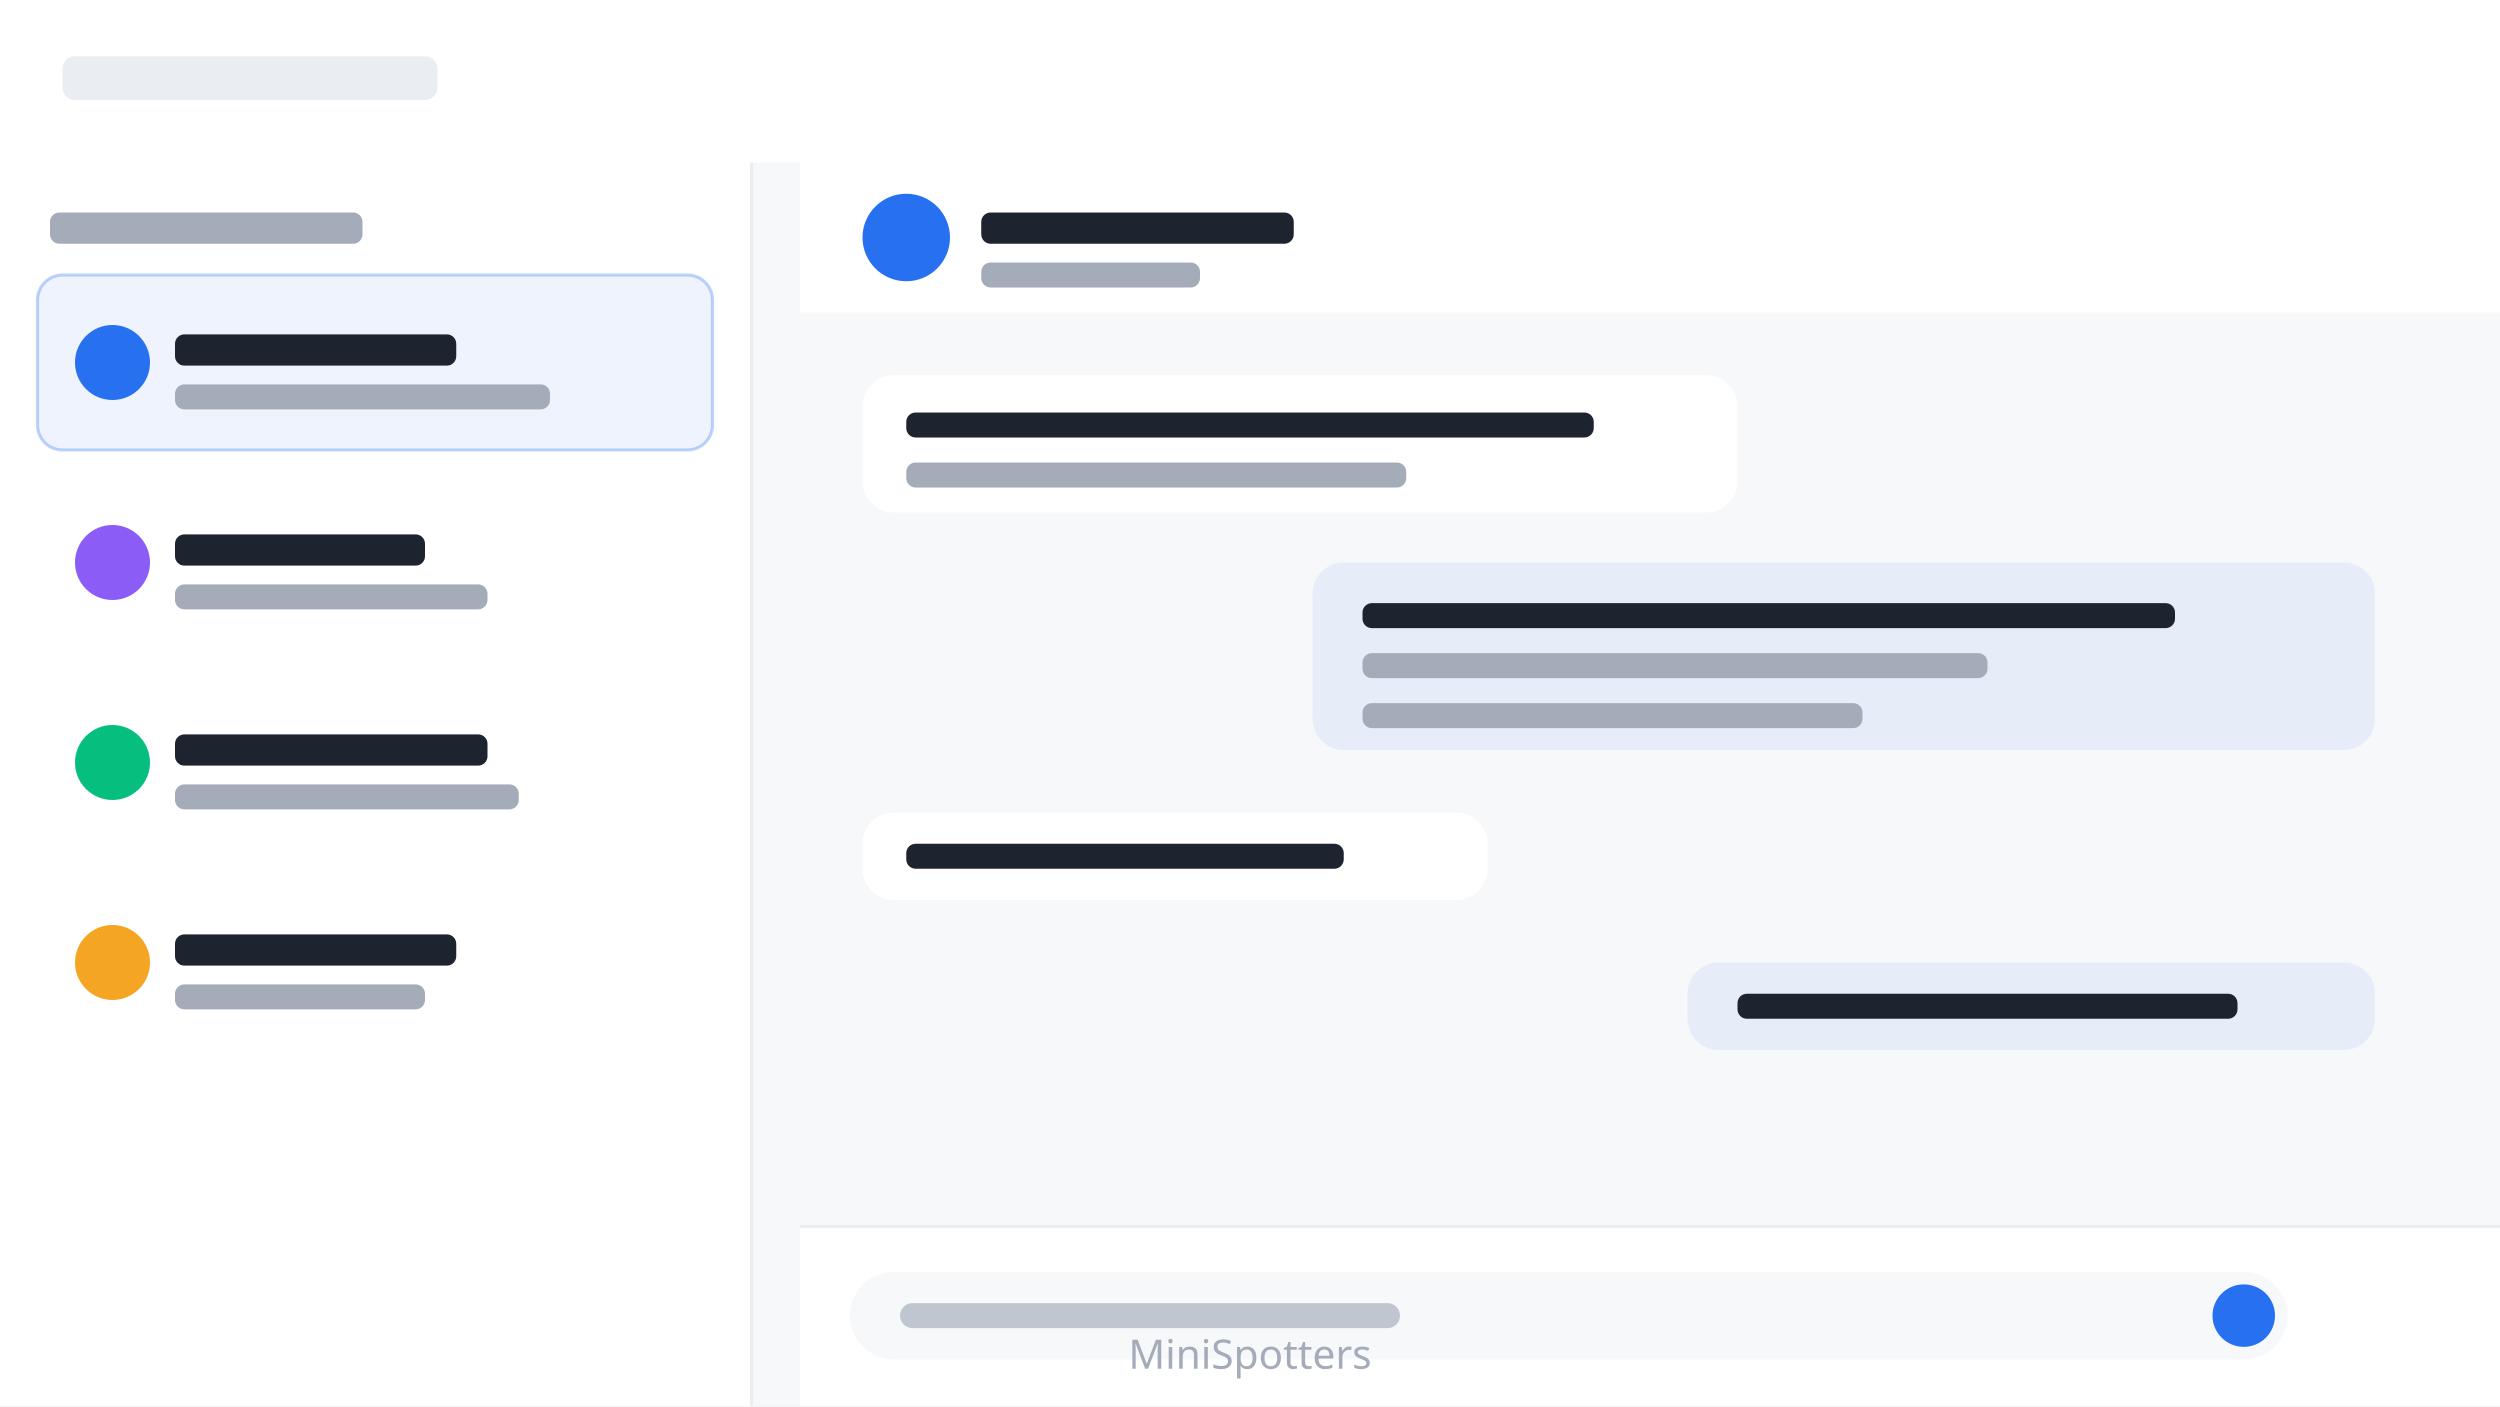
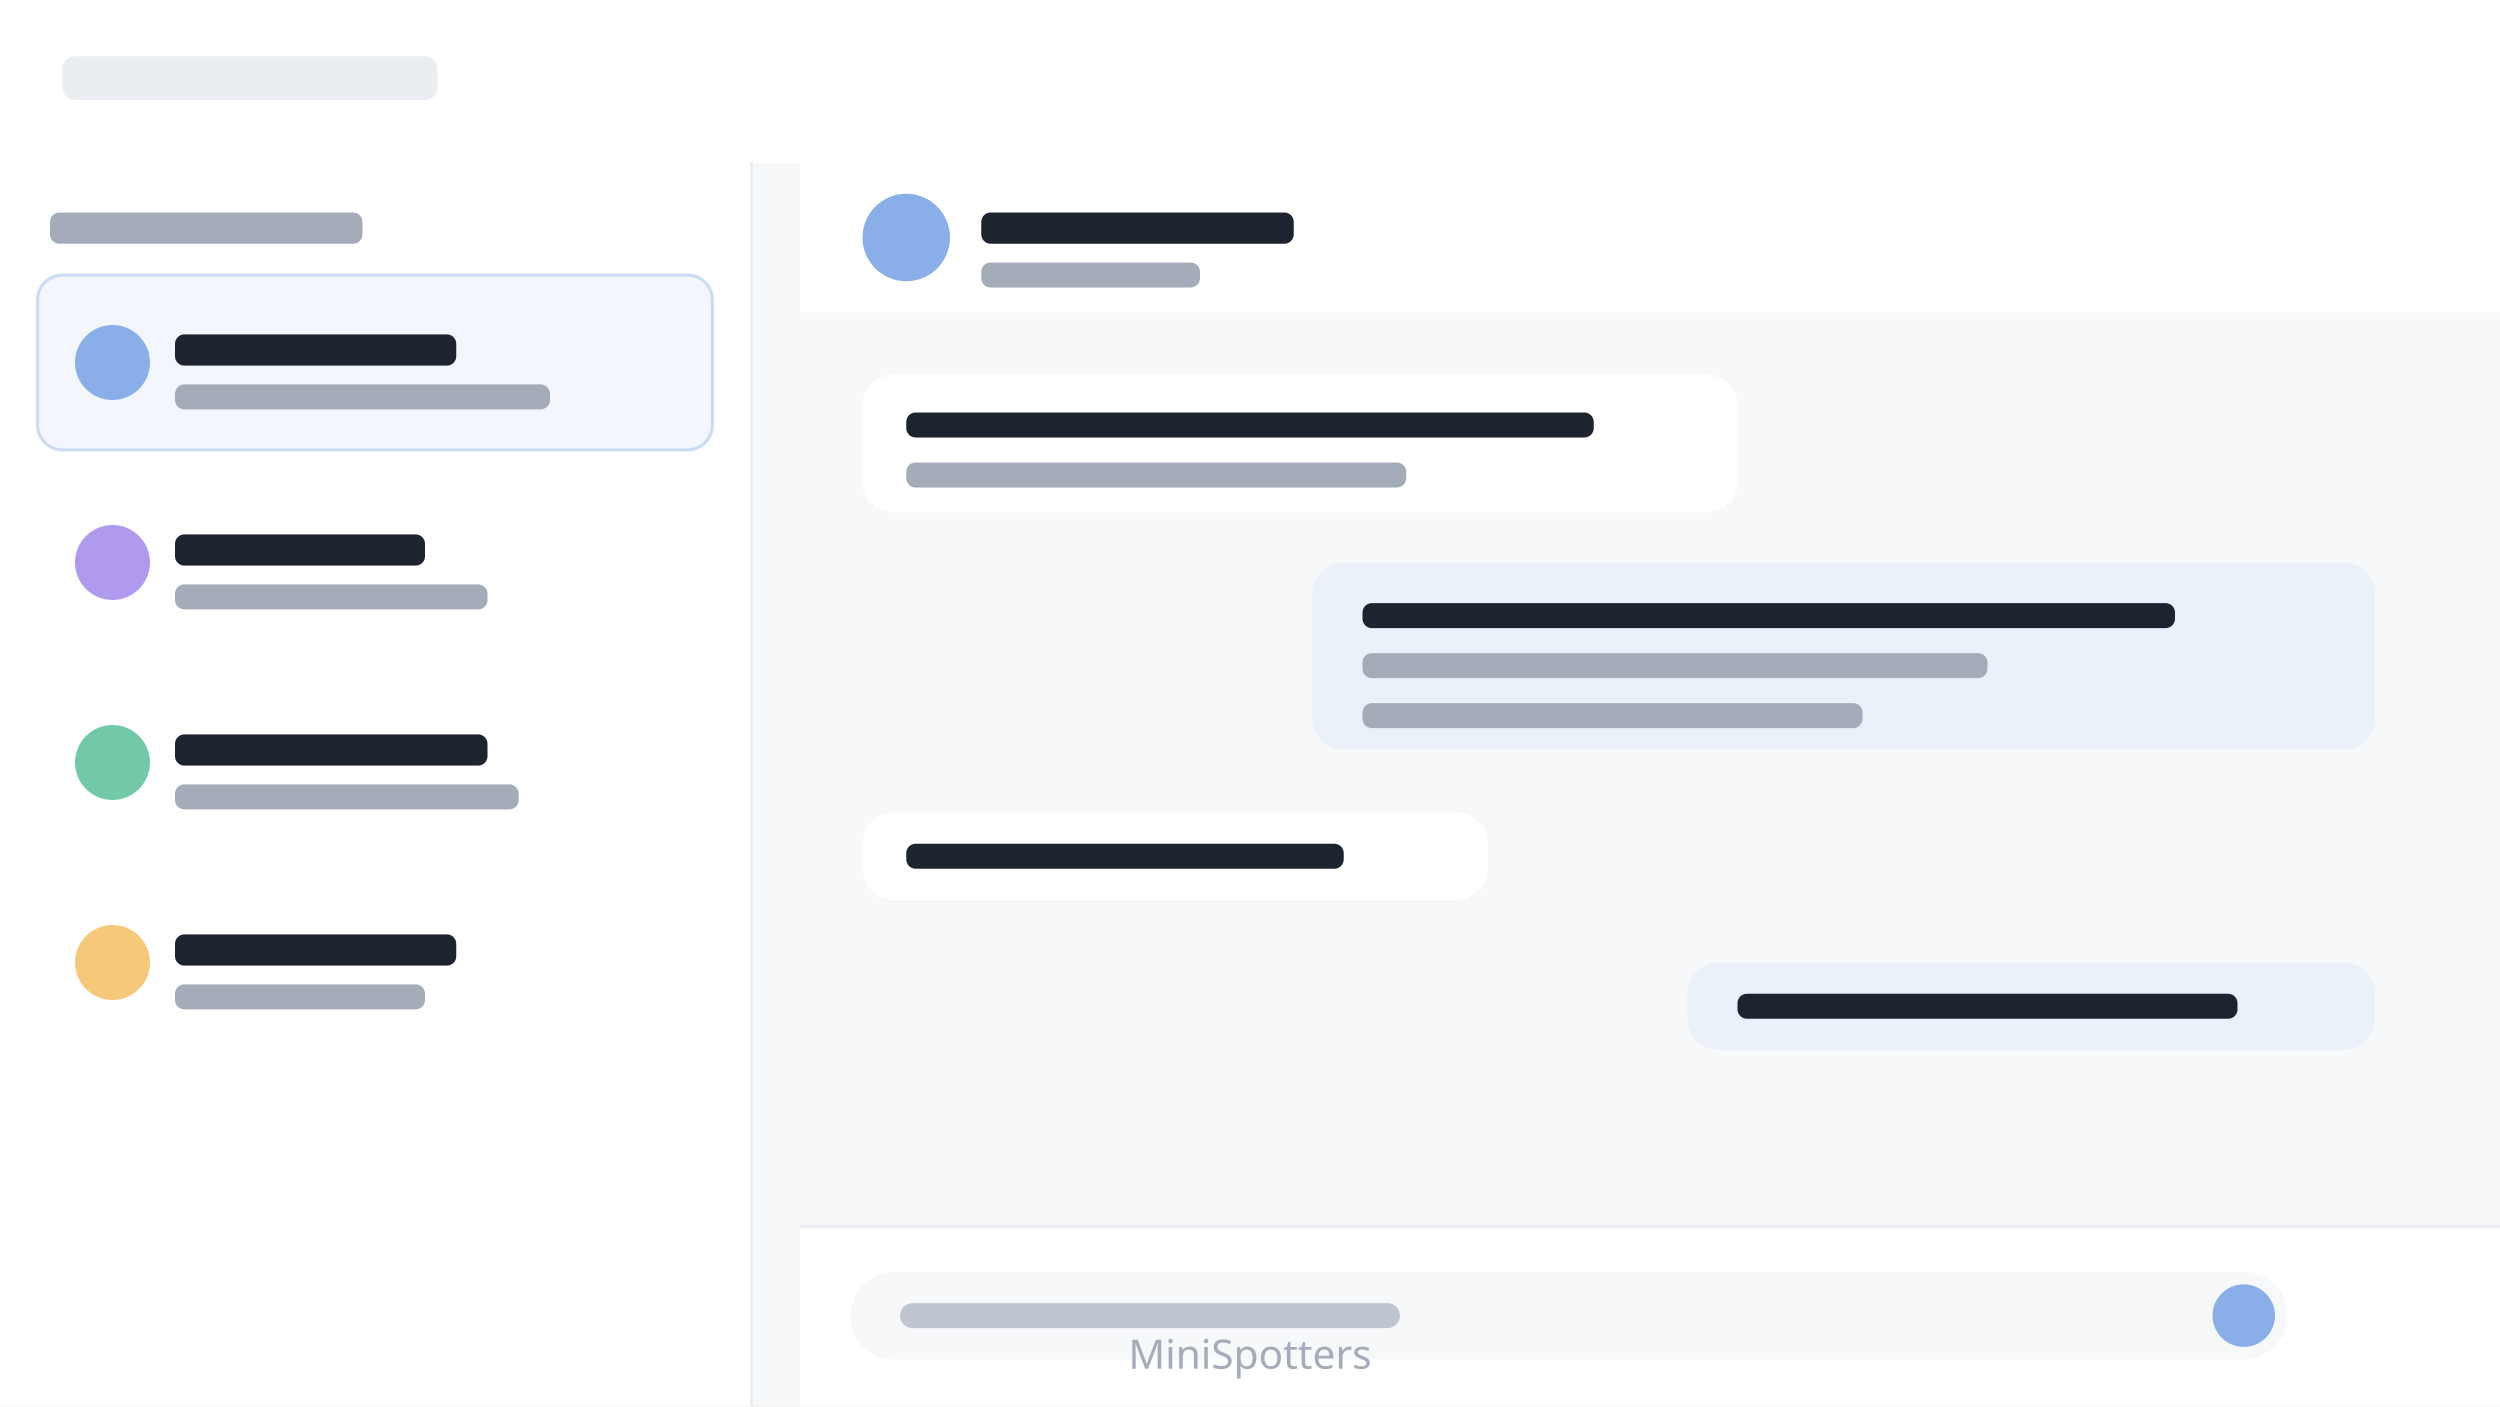
<svg xmlns="http://www.w3.org/2000/svg" width="800" height="450" viewBox="0 0 800 450" fill="none">
  <rect width="800" height="450" fill="#F6F8FA" />
  <rect x="0" y="0" width="800" height="52" fill="white" />
  <rect x="20" y="18" width="120" height="14" rx="4" fill="#EAEDF2" />
  <rect x="0" y="52" width="240" height="398" fill="white" />
  <rect x="240" y="52" width="1" height="398" fill="#EAEDF2" />
  <rect x="16" y="68" width="100" height="10" rx="3" fill="#A5ACB9" />
-   <rect x="12" y="88" width="216" height="56" rx="8" fill="#2770EF" fill-opacity="0.08" />
-   <rect x="12" y="88" width="216" height="56" rx="8" stroke="#2770EF" stroke-width="1" stroke-opacity="0.3" />
-   <circle cx="36" cy="116" r="12" fill="#2770EF" />
+   <rect x="12" y="88" width="216" height="56" rx="8" fill="#8AAEE8" fill-opacity="0.1" />
+   <rect x="12" y="88" width="216" height="56" rx="8" stroke="#8AAEE8" stroke-width="1" stroke-opacity="0.4" />
+   <circle cx="36" cy="116" r="12" fill="#8AAEE8" />
  <rect x="56" y="107" width="90" height="10" rx="3" fill="#1D232F" />
  <rect x="56" y="123" width="120" height="8" rx="3" fill="#A5ACB9" />
  <rect x="12" y="152" width="216" height="56" rx="8" fill="transparent" />
-   <circle cx="36" cy="180" r="12" fill="#8B5CF6" />
+   <circle cx="36" cy="180" r="12" fill="#B09AEF" />
  <rect x="56" y="171" width="80" height="10" rx="3" fill="#1D232F" />
  <rect x="56" y="187" width="100" height="8" rx="3" fill="#A5ACB9" />
  <rect x="12" y="216" width="216" height="56" rx="8" fill="transparent" />
-   <circle cx="36" cy="244" r="12" fill="#06BF7F" />
+   <circle cx="36" cy="244" r="12" fill="#72C9A8" />
  <rect x="56" y="235" width="100" height="10" rx="3" fill="#1D232F" />
  <rect x="56" y="251" width="110" height="8" rx="3" fill="#A5ACB9" />
  <rect x="12" y="280" width="216" height="56" rx="8" fill="transparent" />
-   <circle cx="36" cy="308" r="12" fill="#F5A524" />
+   <circle cx="36" cy="308" r="12" fill="#F5C87A" />
  <rect x="56" y="299" width="90" height="10" rx="3" fill="#1D232F" />
  <rect x="56" y="315" width="80" height="8" rx="3" fill="#A5ACB9" />
  <rect x="256" y="52" width="544" height="340" fill="#F6F8FA" />
  <rect x="256" y="52" width="544" height="48" fill="white" />
-   <circle cx="290" cy="76" r="14" fill="#2770EF" />
+   <circle cx="290" cy="76" r="14" fill="#8AAEE8" />
  <rect x="314" y="68" width="100" height="10" rx="3" fill="#1D232F" />
  <rect x="314" y="84" width="70" height="8" rx="3" fill="#A5ACB9" />
  <rect x="276" y="120" width="280" height="44" rx="10" fill="white" />
  <rect x="290" y="132" width="220" height="8" rx="3" fill="#1D232F" />
  <rect x="290" y="148" width="160" height="8" rx="3" fill="#A5ACB9" />
-   <rect x="420" y="180" width="340" height="60" rx="10" fill="#2770EF" fill-opacity="0.08" />
+   <rect x="420" y="180" width="340" height="60" rx="10" fill="#8AAEE8" fill-opacity="0.1" />
  <rect x="436" y="193" width="260" height="8" rx="3" fill="#1D232F" />
  <rect x="436" y="209" width="200" height="8" rx="3" fill="#A5ACB9" />
  <rect x="436" y="225" width="160" height="8" rx="3" fill="#A5ACB9" />
  <rect x="276" y="260" width="200" height="28" rx="10" fill="white" />
  <rect x="290" y="270" width="140" height="8" rx="3" fill="#1D232F" />
-   <rect x="540" y="308" width="220" height="28" rx="10" fill="#2770EF" fill-opacity="0.08" />
+   <rect x="540" y="308" width="220" height="28" rx="10" fill="#8AAEE8" fill-opacity="0.1" />
  <rect x="556" y="318" width="160" height="8" rx="3" fill="#1D232F" />
  <rect x="256" y="392" width="544" height="58" fill="white" />
  <rect x="256" y="392" width="544" height="1" fill="#EAEDF2" />
  <rect x="272" y="407" width="460" height="28" rx="14" fill="#F6F8FA" />
  <rect x="288" y="417" width="160" height="8" rx="4" fill="#C0C6CF" />
-   <circle cx="718" cy="421" r="10" fill="#2770EF" />
+   <circle cx="718" cy="421" r="10" fill="#8AAEE8" />
  <text x="400" y="438" fill="#A5ACB9" font-family="system-ui" font-size="13" text-anchor="middle" font-weight="400">MiniSpotters</text>
</svg>
